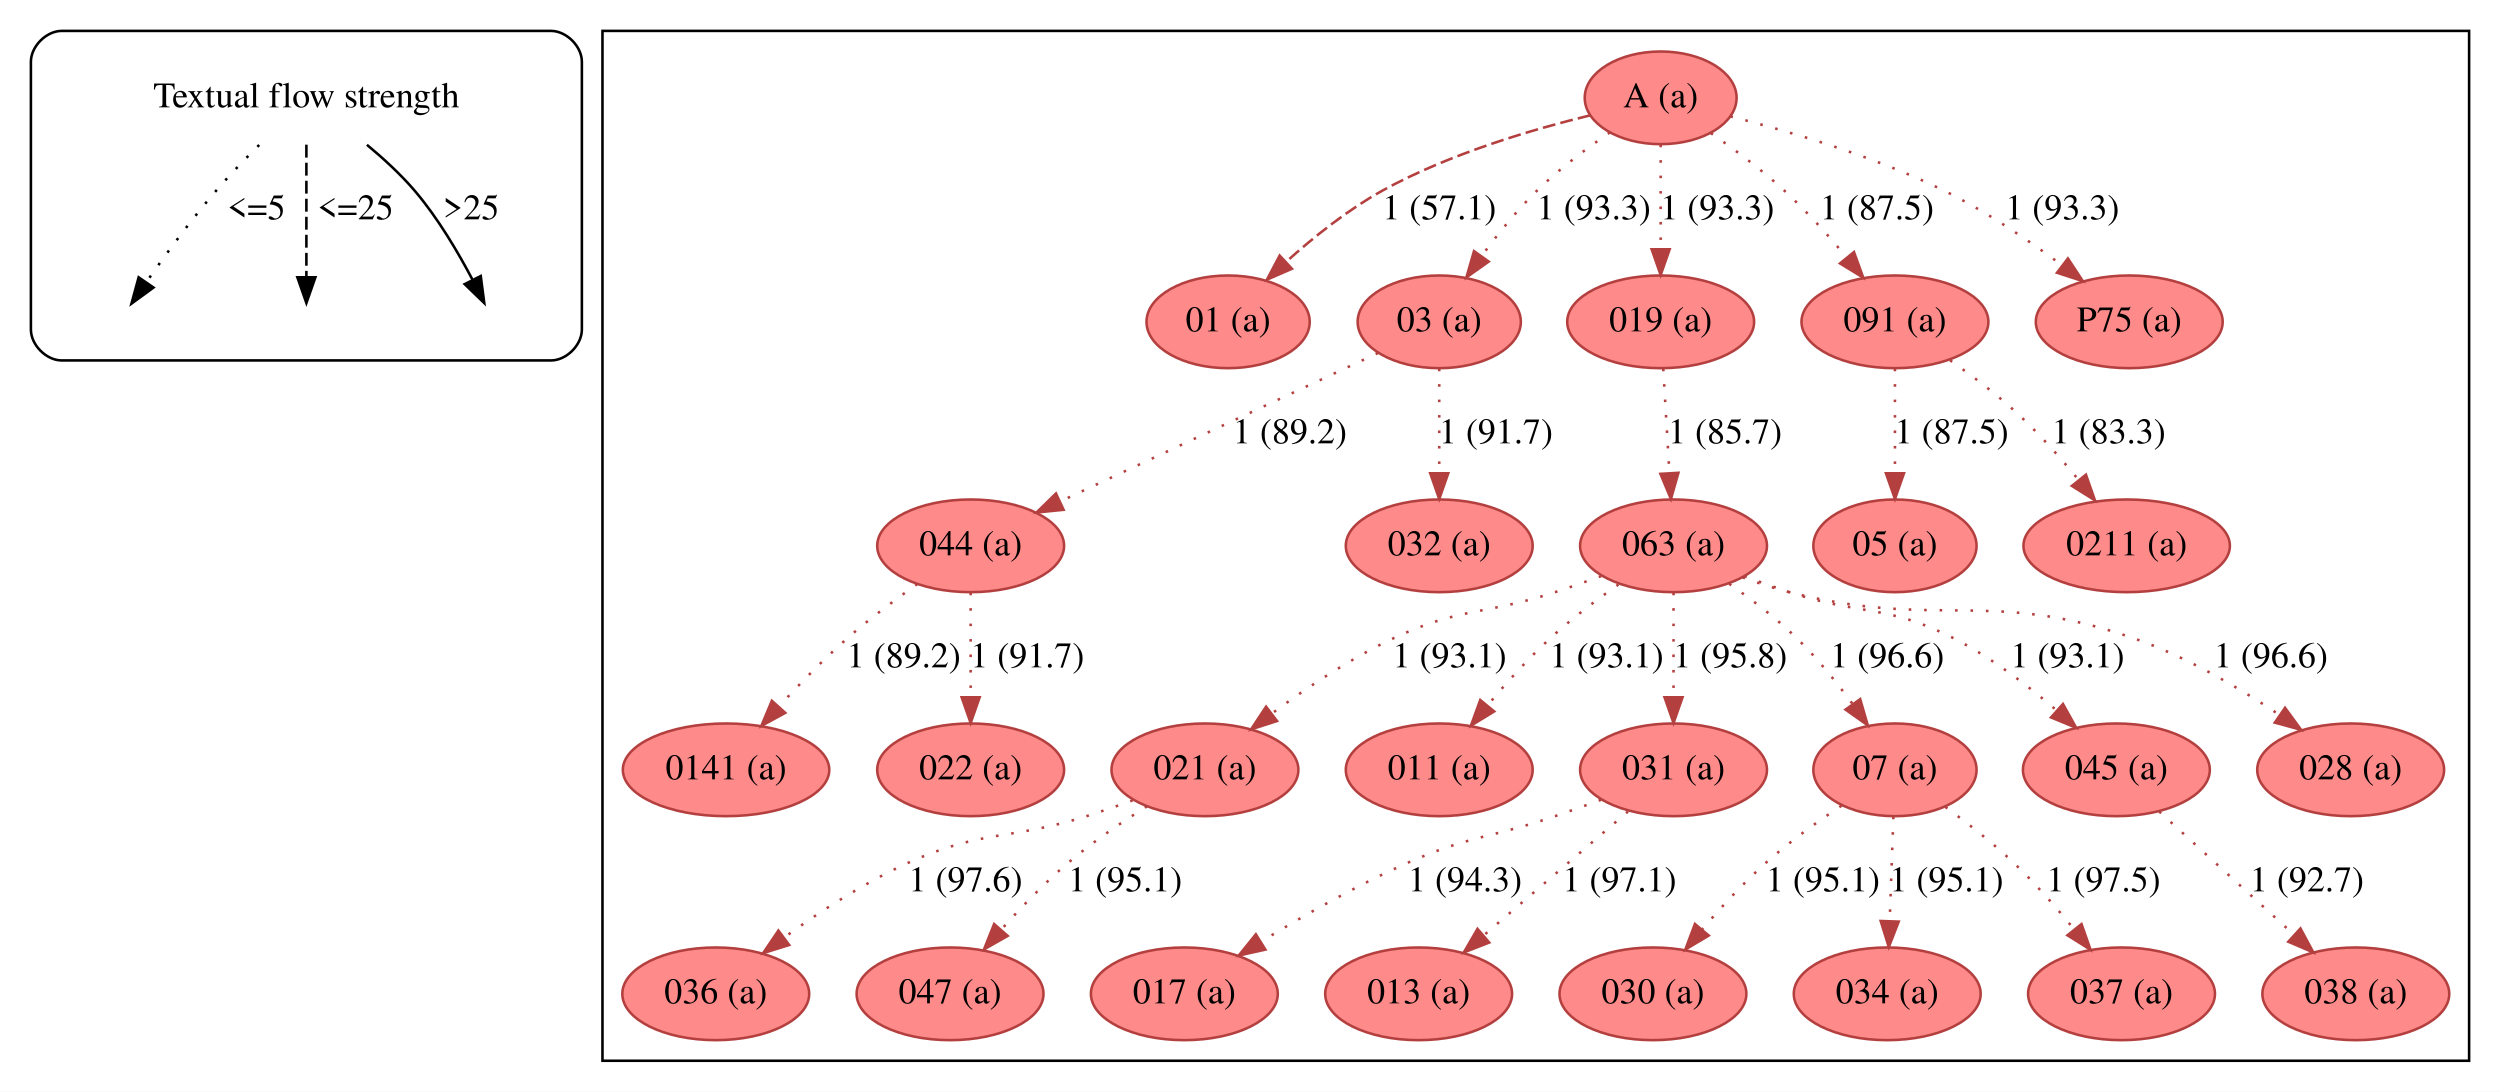
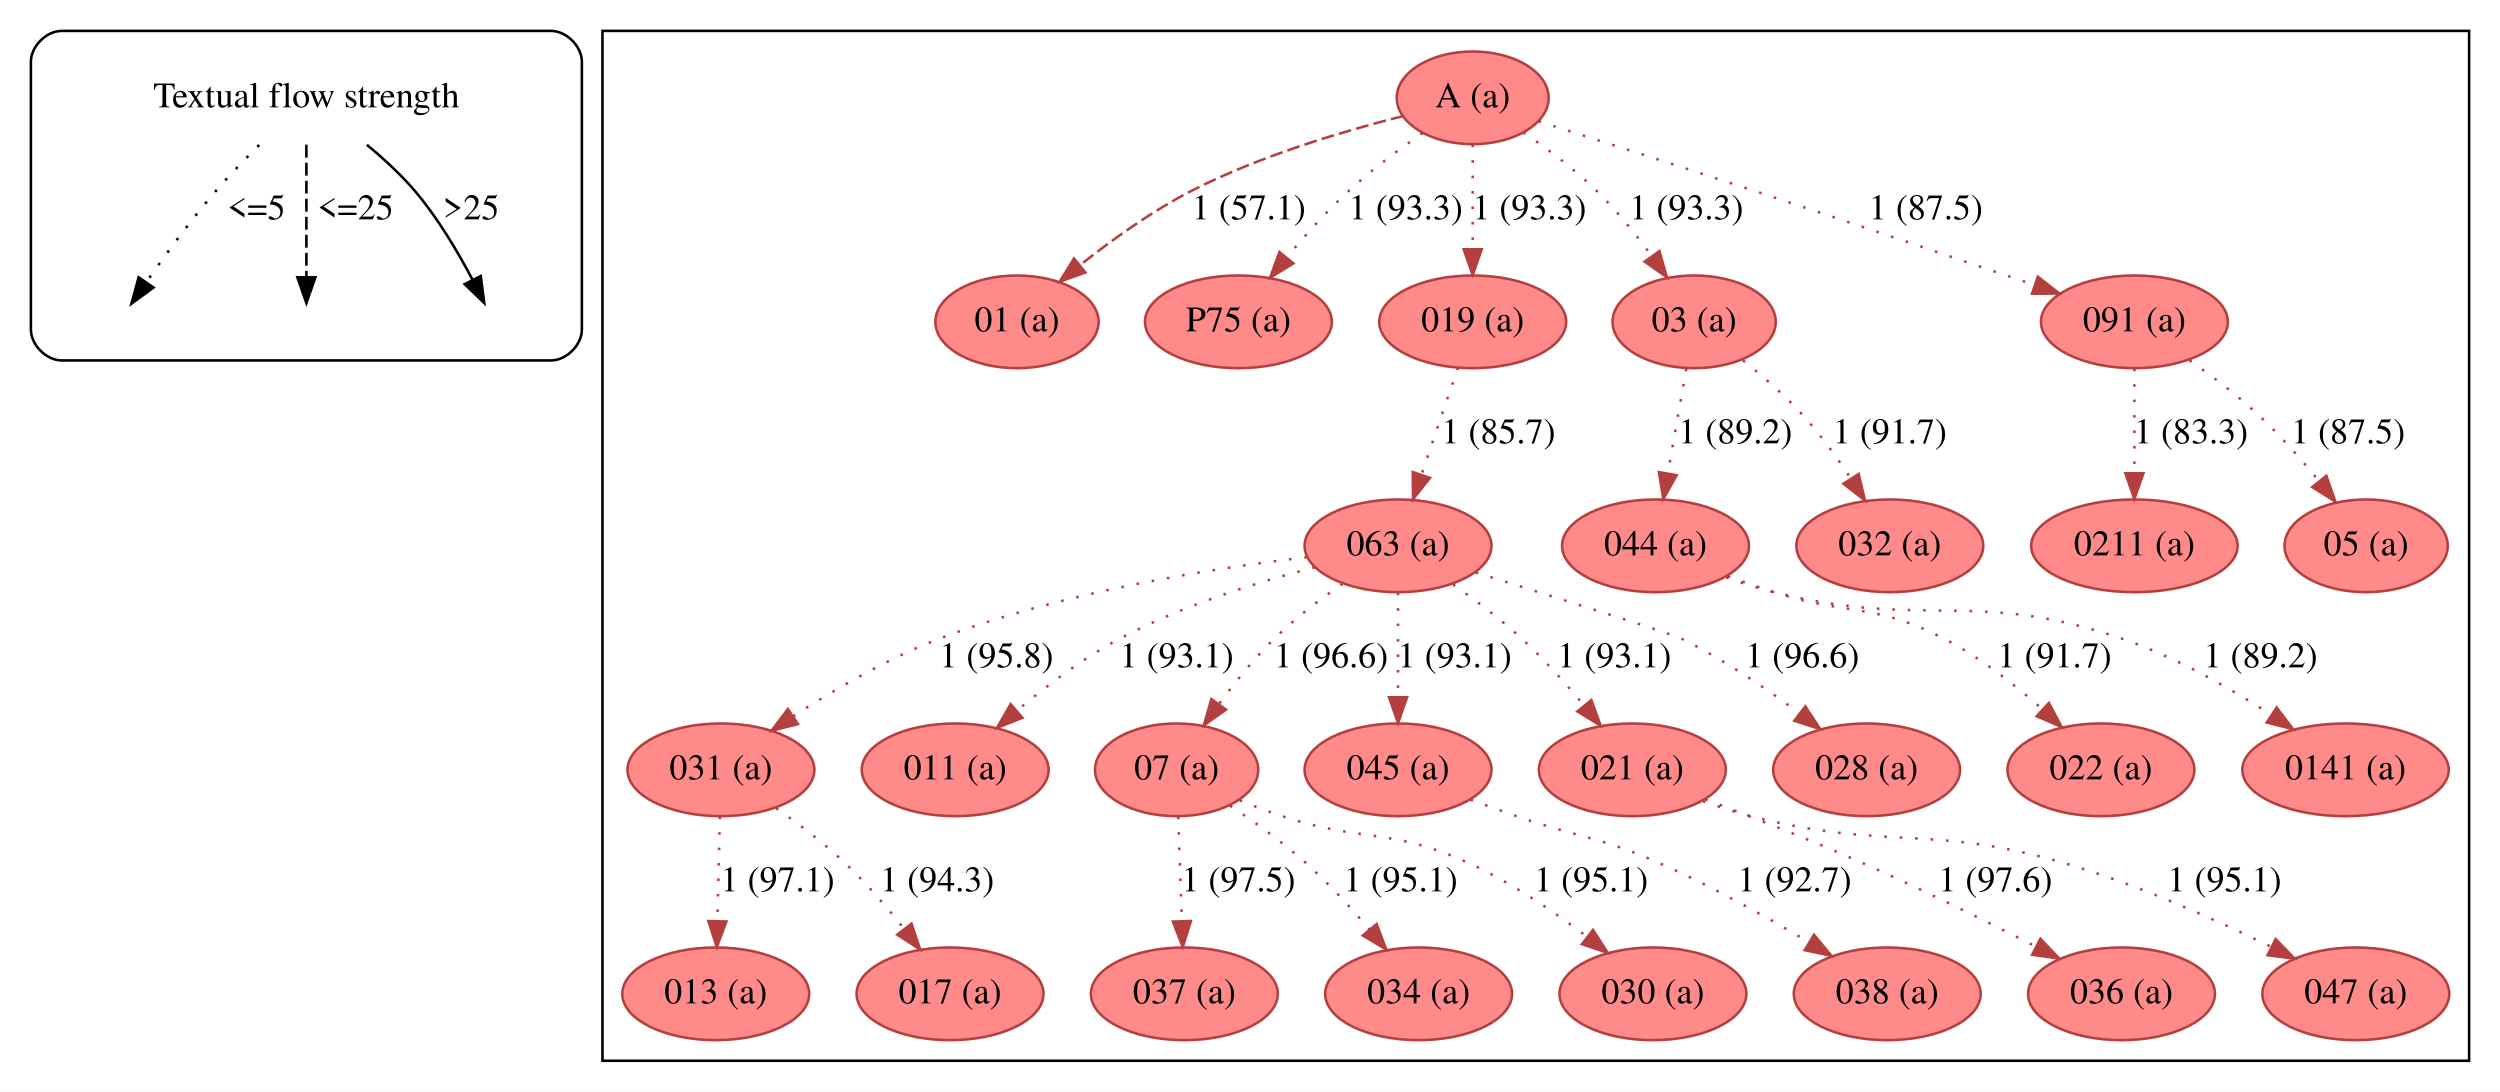
<svg xmlns="http://www.w3.org/2000/svg" width="971pt" height="424pt" viewBox="0.00 0.00 971.00 424.00">
  <g id="graph0" class="graph" transform="scale(1 1) rotate(0) translate(4 420)">
    <polygon fill="white" stroke="none" points="-4,4 -4,-420 967,-420 967,4 -4,4" />
    <g id="clust1" class="cluster">
      <path fill="none" stroke="black" d="M20,-280C20,-280 210,-280 210,-280 216,-280 222,-286 222,-292 222,-292 222,-396 222,-396 222,-402 216,-408 210,-408 210,-408 20,-408 20,-408 14,-408 8,-402 8,-396 8,-396 8,-292 8,-292 8,-286 14,-280 20,-280" />
    </g>
    <g id="clust2" class="cluster">
      <polygon fill="none" stroke="black" points="230,-8 230,-408 955,-408 955,-8 230,-8" />
    </g>
    <g id="node1" class="node">
      <text text-anchor="middle" x="115" y="-378.3" font-family="Times,serif" font-size="14.00">Textual flow strength</text>
    </g>
    <g id="edge1" class="edge">
      <path fill="none" stroke="black" stroke-dasharray="1,5" d="M96.666,-363.686C91.132,-358.194 85.161,-351.989 80,-346 70.171,-334.593 60.072,-320.779 52.914,-310.563" />
      <polygon fill="black" stroke="black" points="55.614,-308.314 47.056,-302.068 49.851,-312.288 55.614,-308.314" />
      <text text-anchor="middle" x="95.5" y="-334.8" font-family="Times,serif" font-size="14.00">&lt;=5  </text>
    </g>
    <g id="edge2" class="edge">
      <path fill="none" stroke="black" stroke-dasharray="5,2" d="M115,-363.799C115,-348.794 115,-327.174 115,-312.409" />
      <polygon fill="black" stroke="black" points="118.5,-312.293 115,-302.293 111.5,-312.293 118.5,-312.293" />
      <text text-anchor="middle" x="134" y="-334.8" font-family="Times,serif" font-size="14.00">  &lt;=25</text>
    </g>
    <g id="edge3" class="edge">
      <path fill="none" stroke="black" d="M138.503,-363.76C144.906,-358.462 151.567,-352.344 157,-346 166.087,-335.39 174.095,-321.689 179.546,-311.313" />
      <polygon fill="black" stroke="black" points="182.722,-312.789 184.091,-302.283 176.469,-309.642 182.722,-312.789" />
      <text text-anchor="middle" x="179" y="-334.8" font-family="Times,serif" font-size="14.00">&gt;25</text>
    </g>
    <g id="node5" class="node">
-       <ellipse fill="#ff8a8a" stroke="#b43f3f" cx="464" cy="-121" rx="36.294" ry="18" />
-       <text text-anchor="middle" x="464" y="-117.3" font-family="Times,serif" font-size="14.00">021 (a)</text>
+       <ellipse fill="#ff8a8a" stroke="#b43f3f" cx="568" cy="-382" rx="29.497" ry="18" />
+       <text text-anchor="middle" x="568" y="-378.3" font-family="Times,serif" font-size="14.00">A (a)</text>
    </g>
    <g id="node6" class="node">
+       <ellipse fill="#ff8a8a" stroke="#b43f3f" cx="391" cy="-295" rx="31.695" ry="18" />
+       <text text-anchor="middle" x="391" y="-291.3" font-family="Times,serif" font-size="14.00">01 (a)</text>
+     </g>
+     <g id="edge4" class="edge">
+       <path fill="none" stroke="#b43f3f" stroke-dasharray="5,2" d="M541.067,-374.944C518.407,-369.249 485.548,-359.565 459,-346 443.627,-338.145 428.002,-326.931 415.612,-317.112" />
+       <polygon fill="#b43f3f" stroke="#b43f3f" points="417.563,-314.187 407.595,-310.596 413.148,-319.619 417.563,-314.187" />
+       <text text-anchor="middle" x="481" y="-334.8" font-family="Times,serif" font-size="14.00">1 (57.1)</text>
+     </g>
+     <g id="node7" class="node">
+       <ellipse fill="#ff8a8a" stroke="#b43f3f" cx="477" cy="-295" rx="36.294" ry="18" />
+       <text text-anchor="middle" x="477" y="-291.3" font-family="Times,serif" font-size="14.00">P75 (a)</text>
+     </g>
+     <g id="edge5" class="edge">
+       <path fill="none" stroke="#b43f3f" stroke-dasharray="1,5" d="M548.523,-368.326C539.472,-362.06 528.792,-354.113 520,-346 511.456,-338.115 502.924,-328.619 495.74,-320.029" />
+       <polygon fill="#b43f3f" stroke="#b43f3f" points="498.344,-317.685 489.308,-312.155 492.923,-322.113 498.344,-317.685" />
+       <text text-anchor="middle" x="542" y="-334.8" font-family="Times,serif" font-size="14.00">1 (93.3)</text>
+     </g>
+     <g id="node8" class="node">
+       <ellipse fill="#ff8a8a" stroke="#b43f3f" cx="568" cy="-295" rx="36.294" ry="18" />
+       <text text-anchor="middle" x="568" y="-291.3" font-family="Times,serif" font-size="14.00">019 (a)</text>
+     </g>
+     <g id="edge6" class="edge">
+       <path fill="none" stroke="#b43f3f" stroke-dasharray="1,5" d="M568,-363.799C568,-352.163 568,-336.548 568,-323.237" />
+       <polygon fill="#b43f3f" stroke="#b43f3f" points="571.5,-323.175 568,-313.175 564.5,-323.175 571.5,-323.175" />
+       <text text-anchor="middle" x="590" y="-334.8" font-family="Times,serif" font-size="14.00">1 (93.3)</text>
+     </g>
+     <g id="node9" class="node">
+       <ellipse fill="#ff8a8a" stroke="#b43f3f" cx="654" cy="-295" rx="31.695" ry="18" />
+       <text text-anchor="middle" x="654" y="-291.3" font-family="Times,serif" font-size="14.00">03 (a)</text>
+     </g>
+     <g id="edge7" class="edge">
+       <path fill="none" stroke="#b43f3f" stroke-dasharray="1,5" d="M587.7,-368.561C596.801,-362.347 607.457,-354.375 616,-346 623.825,-338.329 631.362,-328.975 637.632,-320.442" />
+       <polygon fill="#b43f3f" stroke="#b43f3f" points="640.497,-322.452 643.443,-312.275 634.794,-318.394 640.497,-322.452" />
+       <text text-anchor="middle" x="651" y="-334.8" font-family="Times,serif" font-size="14.00">1 (93.3)</text>
+     </g>
+     <g id="node10" class="node">
+       <ellipse fill="#ff8a8a" stroke="#b43f3f" cx="825" cy="-295" rx="36.294" ry="18" />
+       <text text-anchor="middle" x="825" y="-291.3" font-family="Times,serif" font-size="14.00">091 (a)</text>
+     </g>
+     <g id="edge8" class="edge">
+       <path fill="none" stroke="#b43f3f" stroke-dasharray="1,5" d="M593.583,-372.905C615.695,-365.88 648.495,-355.391 677,-346 714.145,-333.763 756.402,-319.447 786.226,-309.278" />
+       <polygon fill="#b43f3f" stroke="#b43f3f" points="787.505,-312.539 795.839,-305.997 785.244,-305.915 787.505,-312.539" />
+       <text text-anchor="middle" x="744" y="-334.8" font-family="Times,serif" font-size="14.00">1 (87.5)</text>
+     </g>
+     <g id="node17" class="node">
+       <ellipse fill="#ff8a8a" stroke="#b43f3f" cx="539" cy="-208" rx="36.294" ry="18" />
+       <text text-anchor="middle" x="539" y="-204.3" font-family="Times,serif" font-size="14.00">063 (a)</text>
+     </g>
+     <g id="edge13" class="edge">
+       <path fill="none" stroke="#b43f3f" stroke-dasharray="1,5" d="M562.271,-277.207C558.245,-265.409 552.776,-249.378 548.151,-235.822" />
+       <polygon fill="#b43f3f" stroke="#b43f3f" points="551.358,-234.383 544.817,-226.049 544.733,-236.644 551.358,-234.383" />
+       <text text-anchor="middle" x="578" y="-247.8" font-family="Times,serif" font-size="14.00">1 (85.7)</text>
+     </g>
+     <g id="node11" class="node">
+       <ellipse fill="#ff8a8a" stroke="#b43f3f" cx="639" cy="-208" rx="36.294" ry="18" />
+       <text text-anchor="middle" x="639" y="-204.3" font-family="Times,serif" font-size="14.00">044 (a)</text>
+     </g>
+     <g id="edge14" class="edge">
+       <path fill="none" stroke="#b43f3f" stroke-dasharray="1,5" d="M650.965,-276.799C648.911,-265.163 646.156,-249.548 643.806,-236.237" />
+       <polygon fill="#b43f3f" stroke="#b43f3f" points="647.216,-235.415 642.031,-226.175 640.322,-236.632 647.216,-235.415" />
+       <text text-anchor="middle" x="670" y="-247.8" font-family="Times,serif" font-size="14.00">1 (89.2)</text>
+     </g>
+     <g id="node18" class="node">
+       <ellipse fill="#ff8a8a" stroke="#b43f3f" cx="730" cy="-208" rx="36.294" ry="18" />
+       <text text-anchor="middle" x="730" y="-204.3" font-family="Times,serif" font-size="14.00">032 (a)</text>
+     </g>
+     <g id="edge15" class="edge">
+       <path fill="none" stroke="#b43f3f" stroke-dasharray="1,5" d="M672.977,-280.046C680.562,-274.009 689.114,-266.593 696,-259 702.836,-251.462 709.37,-242.464 714.851,-234.192" />
+       <polygon fill="#b43f3f" stroke="#b43f3f" points="717.904,-235.913 720.349,-225.604 712.009,-232.139 717.904,-235.913" />
+       <text text-anchor="middle" x="730" y="-247.8" font-family="Times,serif" font-size="14.00">1 (91.7)</text>
+     </g>
+     <g id="node24" class="node">
+       <ellipse fill="#ff8a8a" stroke="#b43f3f" cx="825" cy="-208" rx="40.094" ry="18" />
+       <text text-anchor="middle" x="825" y="-204.3" font-family="Times,serif" font-size="14.00">0211 (a)</text>
+     </g>
+     <g id="edge22" class="edge">
+       <path fill="none" stroke="#b43f3f" stroke-dasharray="1,5" d="M825,-276.799C825,-265.163 825,-249.548 825,-236.237" />
+       <polygon fill="#b43f3f" stroke="#b43f3f" points="828.5,-236.175 825,-226.175 821.5,-236.175 828.5,-236.175" />
+       <text text-anchor="middle" x="847" y="-247.8" font-family="Times,serif" font-size="14.00">1 (83.3)</text>
+     </g>
+     <g id="node25" class="node">
+       <ellipse fill="#ff8a8a" stroke="#b43f3f" cx="915" cy="-208" rx="31.695" ry="18" />
+       <text text-anchor="middle" x="915" y="-204.3" font-family="Times,serif" font-size="14.00">05 (a)</text>
+     </g>
+     <g id="edge23" class="edge">
+       <path fill="none" stroke="#b43f3f" stroke-dasharray="1,5" d="M846.416,-280.054C855.043,-274.018 864.858,-266.601 873,-259 881.415,-251.144 889.762,-241.653 896.772,-233.06" />
+       <polygon fill="#b43f3f" stroke="#b43f3f" points="899.554,-235.185 903.041,-225.18 894.076,-230.827 899.554,-235.185" />
+       <text text-anchor="middle" x="908" y="-247.8" font-family="Times,serif" font-size="14.00">1 (87.5)</text>
+     </g>
+     <g id="node12" class="node">
+       <ellipse fill="#ff8a8a" stroke="#b43f3f" cx="812" cy="-121" rx="36.294" ry="18" />
+       <text text-anchor="middle" x="812" y="-117.3" font-family="Times,serif" font-size="14.00">022 (a)</text>
+     </g>
+     <g id="edge9" class="edge">
+       <path fill="none" stroke="#b43f3f" stroke-dasharray="1,5" d="M667.083,-196.177C672.97,-194.034 679.162,-191.871 685,-190 713.954,-180.721 723.981,-185.944 751,-172 764.904,-164.824 778.549,-154.093 789.396,-144.41" />
+       <polygon fill="#b43f3f" stroke="#b43f3f" points="791.789,-146.964 796.763,-137.61 787.041,-141.82 791.789,-146.964" />
+       <text text-anchor="middle" x="794" y="-160.8" font-family="Times,serif" font-size="14.00">1 (91.7)</text>
+     </g>
+     <g id="node13" class="node">
+       <ellipse fill="#ff8a8a" stroke="#b43f3f" cx="907" cy="-121" rx="40.094" ry="18" />
+       <text text-anchor="middle" x="907" y="-117.3" font-family="Times,serif" font-size="14.00">0141 (a)</text>
+     </g>
+     <g id="edge10" class="edge">
+       <path fill="none" stroke="#b43f3f" stroke-dasharray="1,5" d="M666.419,-195.741C672.462,-193.578 678.885,-191.518 685,-190 743.749,-175.419 762.678,-191.448 820,-172 840.601,-165.011 861.805,-152.943 878.122,-142.414" />
+       <polygon fill="#b43f3f" stroke="#b43f3f" points="880.245,-145.206 886.649,-136.765 876.379,-139.37 880.245,-145.206" />
+       <text text-anchor="middle" x="874" y="-160.8" font-family="Times,serif" font-size="14.00">1 (89.2)</text>
+     </g>
+     <g id="node14" class="node">
+       <ellipse fill="#ff8a8a" stroke="#b43f3f" cx="276" cy="-121" rx="36.294" ry="18" />
+       <text text-anchor="middle" x="276" y="-117.3" font-family="Times,serif" font-size="14.00">031 (a)</text>
+     </g>
+     <g id="node15" class="node">
      <ellipse fill="#ff8a8a" stroke="#b43f3f" cx="274" cy="-34" rx="36.294" ry="18" />
-       <text text-anchor="middle" x="274" y="-30.3" font-family="Times,serif" font-size="14.00">036 (a)</text>
-     </g>
-     <g id="edge4" class="edge">
-       <path fill="none" stroke="#b43f3f" stroke-dasharray="1,5" d="M435.932,-109.127C430.045,-106.987 423.848,-104.838 418,-103 387.766,-93.495 377.918,-97.969 349,-85 331.854,-77.31 314.292,-65.834 300.477,-55.815" />
-       <polygon fill="#b43f3f" stroke="#b43f3f" points="302.51,-52.965 292.396,-49.812 298.336,-58.585 302.51,-52.965" />
-       <text text-anchor="middle" x="371" y="-73.8" font-family="Times,serif" font-size="14.00">1 (97.6)</text>
-     </g>
-     <g id="node7" class="node">
+       <text text-anchor="middle" x="274" y="-30.3" font-family="Times,serif" font-size="14.00">013 (a)</text>
+     </g>
+     <g id="edge11" class="edge">
+       <path fill="none" stroke="#b43f3f" stroke-dasharray="1,5" d="M275.595,-102.799C275.321,-91.163 274.954,-75.548 274.641,-62.237" />
+       <polygon fill="#b43f3f" stroke="#b43f3f" points="278.138,-62.09 274.404,-52.175 271.14,-62.255 278.138,-62.09" />
+       <text text-anchor="middle" x="298" y="-73.8" font-family="Times,serif" font-size="14.00">1 (97.1)</text>
+     </g>
+     <g id="node16" class="node">
      <ellipse fill="#ff8a8a" stroke="#b43f3f" cx="365" cy="-34" rx="36.294" ry="18" />
-       <text text-anchor="middle" x="365" y="-30.3" font-family="Times,serif" font-size="14.00">047 (a)</text>
-     </g>
-     <g id="edge5" class="edge">
-       <path fill="none" stroke="#b43f3f" stroke-dasharray="1,5" d="M441.483,-106.836C431.723,-100.706 420.403,-93.006 411,-85 401.786,-77.155 392.569,-67.567 384.832,-58.894" />
-       <polygon fill="#b43f3f" stroke="#b43f3f" points="387.392,-56.504 378.185,-51.262 382.113,-61.102 387.392,-56.504" />
-       <text text-anchor="middle" x="433" y="-73.8" font-family="Times,serif" font-size="14.00">1 (95.1)</text>
-     </g>
-     <g id="node8" class="node">
-       <ellipse fill="#ff8a8a" stroke="#b43f3f" cx="641" cy="-382" rx="29.497" ry="18" />
-       <text text-anchor="middle" x="641" y="-378.3" font-family="Times,serif" font-size="14.00">A (a)</text>
-     </g>
-     <g id="node9" class="node">
-       <ellipse fill="#ff8a8a" stroke="#b43f3f" cx="473" cy="-295" rx="31.695" ry="18" />
-       <text text-anchor="middle" x="473" y="-291.3" font-family="Times,serif" font-size="14.00">01 (a)</text>
-     </g>
-     <g id="edge6" class="edge">
-       <path fill="none" stroke="#b43f3f" stroke-dasharray="5,2" d="M613.647,-375.202C591.083,-369.714 558.715,-360.184 533,-346 519.565,-338.589 506.284,-327.961 495.646,-318.407" />
-       <polygon fill="#b43f3f" stroke="#b43f3f" points="497.781,-315.614 488.068,-311.382 493.022,-320.747 497.781,-315.614" />
-       <text text-anchor="middle" x="555" y="-334.8" font-family="Times,serif" font-size="14.00">1 (57.1)</text>
-     </g>
-     <g id="node10" class="node">
-       <ellipse fill="#ff8a8a" stroke="#b43f3f" cx="555" cy="-295" rx="31.695" ry="18" />
-       <text text-anchor="middle" x="555" y="-291.3" font-family="Times,serif" font-size="14.00">03 (a)</text>
-     </g>
-     <g id="edge7" class="edge">
-       <path fill="none" stroke="#b43f3f" stroke-dasharray="1,5" d="M621.3,-368.561C612.199,-362.347 601.543,-354.375 593,-346 585.175,-338.329 577.638,-328.975 571.368,-320.442" />
-       <polygon fill="#b43f3f" stroke="#b43f3f" points="574.206,-318.394 565.557,-312.275 568.503,-322.452 574.206,-318.394" />
-       <text text-anchor="middle" x="615" y="-334.8" font-family="Times,serif" font-size="14.00">1 (93.3)</text>
-     </g>
-     <g id="node11" class="node">
-       <ellipse fill="#ff8a8a" stroke="#b43f3f" cx="641" cy="-295" rx="36.294" ry="18" />
-       <text text-anchor="middle" x="641" y="-291.3" font-family="Times,serif" font-size="14.00">019 (a)</text>
-     </g>
-     <g id="edge8" class="edge">
-       <path fill="none" stroke="#b43f3f" stroke-dasharray="1,5" d="M641,-363.799C641,-352.163 641,-336.548 641,-323.237" />
-       <polygon fill="#b43f3f" stroke="#b43f3f" points="644.5,-323.175 641,-313.175 637.5,-323.175 644.5,-323.175" />
-       <text text-anchor="middle" x="663" y="-334.8" font-family="Times,serif" font-size="14.00">1 (93.3)</text>
-     </g>
-     <g id="node12" class="node">
-       <ellipse fill="#ff8a8a" stroke="#b43f3f" cx="732" cy="-295" rx="36.294" ry="18" />
-       <text text-anchor="middle" x="732" y="-291.3" font-family="Times,serif" font-size="14.00">091 (a)</text>
-     </g>
-     <g id="edge9" class="edge">
-       <path fill="none" stroke="#b43f3f" stroke-dasharray="1,5" d="M660.477,-368.326C669.528,-362.06 680.208,-354.113 689,-346 697.544,-338.115 706.076,-328.619 713.26,-320.029" />
-       <polygon fill="#b43f3f" stroke="#b43f3f" points="716.077,-322.113 719.692,-312.155 710.656,-317.685 716.077,-322.113" />
-       <text text-anchor="middle" x="725" y="-334.8" font-family="Times,serif" font-size="14.00">1 (87.5)</text>
-     </g>
-     <g id="node13" class="node">
-       <ellipse fill="#ff8a8a" stroke="#b43f3f" cx="823" cy="-295" rx="36.294" ry="18" />
-       <text text-anchor="middle" x="823" y="-291.3" font-family="Times,serif" font-size="14.00">P75 (a)</text>
-     </g>
-     <g id="edge10" class="edge">
-       <path fill="none" stroke="#b43f3f" stroke-dasharray="1,5" d="M668.089,-374.797C690.901,-369.013 724.031,-359.279 751,-346 767.128,-338.059 783.702,-326.801 796.877,-316.977" />
-       <polygon fill="#b43f3f" stroke="#b43f3f" points="799.176,-319.626 805.004,-310.778 794.931,-314.06 799.176,-319.626" />
-       <text text-anchor="middle" x="797" y="-334.8" font-family="Times,serif" font-size="14.00">1 (93.3)</text>
-     </g>
-     <g id="node14" class="node">
-       <ellipse fill="#ff8a8a" stroke="#b43f3f" cx="373" cy="-208" rx="36.294" ry="18" />
-       <text text-anchor="middle" x="373" y="-204.3" font-family="Times,serif" font-size="14.00">044 (a)</text>
-     </g>
-     <g id="edge11" class="edge">
-       <path fill="none" stroke="#b43f3f" stroke-dasharray="1,5" d="M531.207,-282.888C499.718,-268.182 443.974,-242.147 407.766,-225.237" />
-       <polygon fill="#b43f3f" stroke="#b43f3f" points="409.1,-221.997 398.558,-220.936 406.137,-228.339 409.1,-221.997" />
-       <text text-anchor="middle" x="497" y="-247.8" font-family="Times,serif" font-size="14.00">1 (89.2)</text>
-     </g>
-     <g id="node15" class="node">
-       <ellipse fill="#ff8a8a" stroke="#b43f3f" cx="555" cy="-208" rx="36.294" ry="18" />
-       <text text-anchor="middle" x="555" y="-204.3" font-family="Times,serif" font-size="14.00">032 (a)</text>
+       <text text-anchor="middle" x="365" y="-30.3" font-family="Times,serif" font-size="14.00">017 (a)</text>
    </g>
    <g id="edge12" class="edge">
-       <path fill="none" stroke="#b43f3f" stroke-dasharray="1,5" d="M555,-276.799C555,-265.163 555,-249.548 555,-236.237" />
-       <polygon fill="#b43f3f" stroke="#b43f3f" points="558.5,-236.175 555,-226.175 551.5,-236.175 558.5,-236.175" />
-       <text text-anchor="middle" x="577" y="-247.8" font-family="Times,serif" font-size="14.00">1 (91.7)</text>
-     </g>
-     <g id="node16" class="node">
-       <ellipse fill="#ff8a8a" stroke="#b43f3f" cx="646" cy="-208" rx="36.294" ry="18" />
-       <text text-anchor="middle" x="646" y="-204.3" font-family="Times,serif" font-size="14.00">063 (a)</text>
+       <path fill="none" stroke="#b43f3f" stroke-dasharray="1,5" d="M297.461,-106.102C306.095,-100.074 315.903,-92.649 324,-85 332.201,-77.252 340.281,-67.882 347.073,-59.357" />
+       <polygon fill="#b43f3f" stroke="#b43f3f" points="350.031,-61.253 353.39,-51.205 344.498,-56.965 350.031,-61.253" />
+       <text text-anchor="middle" x="360" y="-73.8" font-family="Times,serif" font-size="14.00">1 (94.3)</text>
+     </g>
+     <g id="edge16" class="edge">
+       <path fill="none" stroke="#b43f3f" stroke-dasharray="1,5" d="M503.58,-203.595C466.947,-199.261 408.55,-190.058 361,-172 340.878,-164.359 320.02,-152.164 304.002,-141.731" />
+       <polygon fill="#b43f3f" stroke="#b43f3f" points="305.899,-138.789 295.636,-136.156 302.017,-144.614 305.899,-138.789" />
+       <text text-anchor="middle" x="383" y="-160.8" font-family="Times,serif" font-size="14.00">1 (95.8)</text>
+     </g>
+     <g id="node19" class="node">
+       <ellipse fill="#ff8a8a" stroke="#b43f3f" cx="367" cy="-121" rx="36.294" ry="18" />
+       <text text-anchor="middle" x="367" y="-117.3" font-family="Times,serif" font-size="14.00">011 (a)</text>
+     </g>
+     <g id="edge17" class="edge">
+       <path fill="none" stroke="#b43f3f" stroke-dasharray="1,5" d="M506.626,-199.68C484.528,-193.934 455.021,-184.76 431,-172 416.771,-164.442 402.494,-153.669 391.046,-144.058" />
+       <polygon fill="#b43f3f" stroke="#b43f3f" points="393.108,-141.214 383.252,-137.327 388.533,-146.512 393.108,-141.214" />
+       <text text-anchor="middle" x="453" y="-160.8" font-family="Times,serif" font-size="14.00">1 (93.1)</text>
+     </g>
+     <g id="node20" class="node">
+       <ellipse fill="#ff8a8a" stroke="#b43f3f" cx="453" cy="-121" rx="31.695" ry="18" />
+       <text text-anchor="middle" x="453" y="-117.3" font-family="Times,serif" font-size="14.00">07 (a)</text>
+     </g>
+     <g id="edge18" class="edge">
+       <path fill="none" stroke="#b43f3f" stroke-dasharray="1,5" d="M517.396,-193.25C508.74,-187.245 498.954,-179.798 491,-172 483.175,-164.329 475.638,-154.975 469.368,-146.442" />
+       <polygon fill="#b43f3f" stroke="#b43f3f" points="472.206,-144.394 463.557,-138.275 466.503,-148.452 472.206,-144.394" />
+       <text text-anchor="middle" x="513" y="-160.8" font-family="Times,serif" font-size="14.00">1 (96.6)</text>
+     </g>
+     <g id="node21" class="node">
+       <ellipse fill="#ff8a8a" stroke="#b43f3f" cx="539" cy="-121" rx="36.294" ry="18" />
+       <text text-anchor="middle" x="539" y="-117.3" font-family="Times,serif" font-size="14.00">045 (a)</text>
    </g>
    <g id="edge19" class="edge">
-       <path fill="none" stroke="#b43f3f" stroke-dasharray="1,5" d="M642.012,-276.799C642.696,-265.163 643.615,-249.548 644.398,-236.237" />
-       <polygon fill="#b43f3f" stroke="#b43f3f" points="647.896,-236.364 644.99,-226.175 640.908,-235.953 647.896,-236.364" />
-       <text text-anchor="middle" x="666" y="-247.8" font-family="Times,serif" font-size="14.00">1 (85.7)</text>
+       <path fill="none" stroke="#b43f3f" stroke-dasharray="1,5" d="M539,-189.799C539,-178.163 539,-162.548 539,-149.237" />
+       <polygon fill="#b43f3f" stroke="#b43f3f" points="542.5,-149.175 539,-139.175 535.5,-149.175 542.5,-149.175" />
+       <text text-anchor="middle" x="561" y="-160.8" font-family="Times,serif" font-size="14.00">1 (93.1)</text>
+     </g>
+     <g id="node22" class="node">
+       <ellipse fill="#ff8a8a" stroke="#b43f3f" cx="630" cy="-121" rx="36.294" ry="18" />
+       <text text-anchor="middle" x="630" y="-117.3" font-family="Times,serif" font-size="14.00">021 (a)</text>
+     </g>
+     <g id="edge20" class="edge">
+       <path fill="none" stroke="#b43f3f" stroke-dasharray="1,5" d="M560.372,-193.006C568.992,-186.963 578.814,-179.554 587,-172 595.544,-164.115 604.076,-154.619 611.26,-146.029" />
+       <polygon fill="#b43f3f" stroke="#b43f3f" points="614.077,-148.113 617.692,-138.155 608.656,-143.685 614.077,-148.113" />
+       <text text-anchor="middle" x="623" y="-160.8" font-family="Times,serif" font-size="14.00">1 (93.1)</text>
+     </g>
+     <g id="node23" class="node">
+       <ellipse fill="#ff8a8a" stroke="#b43f3f" cx="721" cy="-121" rx="36.294" ry="18" />
+       <text text-anchor="middle" x="721" y="-117.3" font-family="Times,serif" font-size="14.00">028 (a)</text>
+     </g>
+     <g id="edge21" class="edge">
+       <path fill="none" stroke="#b43f3f" stroke-dasharray="1,5" d="M569.127,-197.657C600.397,-187.923 645.281,-173.831 649,-172 665.128,-164.059 681.702,-152.801 694.877,-142.977" />
+       <polygon fill="#b43f3f" stroke="#b43f3f" points="697.176,-145.626 703.004,-136.778 692.931,-140.06 697.176,-145.626" />
+       <text text-anchor="middle" x="696" y="-160.8" font-family="Times,serif" font-size="14.00">1 (96.6)</text>
+     </g>
+     <g id="node26" class="node">
+       <ellipse fill="#ff8a8a" stroke="#b43f3f" cx="456" cy="-34" rx="36.294" ry="18" />
+       <text text-anchor="middle" x="456" y="-30.3" font-family="Times,serif" font-size="14.00">037 (a)</text>
+     </g>
+     <g id="edge24" class="edge">
+       <path fill="none" stroke="#b43f3f" stroke-dasharray="1,5" d="M453.607,-102.799C454.018,-91.163 454.569,-75.548 455.039,-62.237" />
+       <polygon fill="#b43f3f" stroke="#b43f3f" points="458.539,-62.293 455.394,-52.175 451.543,-62.046 458.539,-62.293" />
+       <text text-anchor="middle" x="477" y="-73.8" font-family="Times,serif" font-size="14.00">1 (97.5)</text>
    </g>
    <g id="node27" class="node">
-       <ellipse fill="#ff8a8a" stroke="#b43f3f" cx="732" cy="-208" rx="31.695" ry="18" />
-       <text text-anchor="middle" x="732" y="-204.3" font-family="Times,serif" font-size="14.00">05 (a)</text>
+       <ellipse fill="#ff8a8a" stroke="#b43f3f" cx="547" cy="-34" rx="36.294" ry="18" />
+       <text text-anchor="middle" x="547" y="-30.3" font-family="Times,serif" font-size="14.00">034 (a)</text>
    </g>
    <g id="edge25" class="edge">
-       <path fill="none" stroke="#b43f3f" stroke-dasharray="1,5" d="M732,-276.799C732,-265.163 732,-249.548 732,-236.237" />
-       <polygon fill="#b43f3f" stroke="#b43f3f" points="735.5,-236.175 732,-226.175 728.5,-236.175 735.5,-236.175" />
-       <text text-anchor="middle" x="754" y="-247.8" font-family="Times,serif" font-size="14.00">1 (87.5)</text>
+       <path fill="none" stroke="#b43f3f" stroke-dasharray="1,5" d="M473.776,-107.075C483.098,-100.876 493.998,-93.055 503,-85 511.75,-77.17 520.482,-67.685 527.833,-59.089" />
+       <polygon fill="#b43f3f" stroke="#b43f3f" points="530.693,-61.124 534.413,-51.204 525.319,-56.639 530.693,-61.124" />
+       <text text-anchor="middle" x="540" y="-73.8" font-family="Times,serif" font-size="14.00">1 (95.1)</text>
    </g>
    <g id="node28" class="node">
-       <ellipse fill="#ff8a8a" stroke="#b43f3f" cx="822" cy="-208" rx="40.094" ry="18" />
-       <text text-anchor="middle" x="822" y="-204.3" font-family="Times,serif" font-size="14.00">0211 (a)</text>
-     </g>
-     <g id="edge26" class="edge">
-       <path fill="none" stroke="#b43f3f" stroke-dasharray="1,5" d="M753.416,-280.054C762.043,-274.018 771.858,-266.601 780,-259 788.204,-251.341 796.343,-242.128 803.242,-233.709" />
-       <polygon fill="#b43f3f" stroke="#b43f3f" points="806.179,-235.639 809.683,-225.641 800.709,-231.272 806.179,-235.639" />
-       <text text-anchor="middle" x="815" y="-247.8" font-family="Times,serif" font-size="14.00">1 (83.3)</text>
-     </g>
-     <g id="node29" class="node">
-       <ellipse fill="#ff8a8a" stroke="#b43f3f" cx="278" cy="-121" rx="40.094" ry="18" />
-       <text text-anchor="middle" x="278" y="-117.3" font-family="Times,serif" font-size="14.00">0141 (a)</text>
-     </g>
-     <g id="edge27" class="edge">
-       <path fill="none" stroke="#b43f3f" stroke-dasharray="1,5" d="M352.27,-193.159C343.564,-187.025 333.505,-179.508 325,-172 315.837,-163.911 306.469,-154.276 298.533,-145.632" />
-       <polygon fill="#b43f3f" stroke="#b43f3f" points="300.99,-143.129 291.694,-138.045 295.79,-147.816 300.99,-143.129" />
-       <text text-anchor="middle" x="347" y="-160.8" font-family="Times,serif" font-size="14.00">1 (89.2)</text>
-     </g>
-     <g id="node30" class="node">
-       <ellipse fill="#ff8a8a" stroke="#b43f3f" cx="373" cy="-121" rx="36.294" ry="18" />
-       <text text-anchor="middle" x="373" y="-117.3" font-family="Times,serif" font-size="14.00">022 (a)</text>
-     </g>
-     <g id="edge28" class="edge">
-       <path fill="none" stroke="#b43f3f" stroke-dasharray="1,5" d="M373,-189.799C373,-178.163 373,-162.548 373,-149.237" />
-       <polygon fill="#b43f3f" stroke="#b43f3f" points="376.5,-149.175 373,-139.175 369.5,-149.175 376.5,-149.175" />
-       <text text-anchor="middle" x="395" y="-160.8" font-family="Times,serif" font-size="14.00">1 (91.7)</text>
-     </g>
-     <g id="edge13" class="edge">
-       <path fill="none" stroke="#b43f3f" stroke-dasharray="1,5" d="M617.899,-196.232C612.014,-194.084 605.826,-191.906 600,-190 572.323,-180.946 563.354,-184.388 537,-172 520.464,-164.227 503.535,-152.883 490.148,-142.965" />
-       <polygon fill="#b43f3f" stroke="#b43f3f" points="491.983,-139.963 481.902,-136.704 487.75,-145.539 491.983,-139.963" />
-       <text text-anchor="middle" x="559" y="-160.8" font-family="Times,serif" font-size="14.00">1 (93.1)</text>
-     </g>
-     <g id="node17" class="node">
-       <ellipse fill="#ff8a8a" stroke="#b43f3f" cx="555" cy="-121" rx="36.294" ry="18" />
-       <text text-anchor="middle" x="555" y="-117.3" font-family="Times,serif" font-size="14.00">011 (a)</text>
-     </g>
-     <g id="edge14" class="edge">
-       <path fill="none" stroke="#b43f3f" stroke-dasharray="1,5" d="M624.628,-193.006C616.008,-186.963 606.186,-179.554 598,-172 589.456,-164.115 580.924,-154.619 573.74,-146.029" />
-       <polygon fill="#b43f3f" stroke="#b43f3f" points="576.344,-143.685 567.308,-138.155 570.923,-148.113 576.344,-143.685" />
-       <text text-anchor="middle" x="620" y="-160.8" font-family="Times,serif" font-size="14.00">1 (93.1)</text>
-     </g>
-     <g id="node18" class="node">
-       <ellipse fill="#ff8a8a" stroke="#b43f3f" cx="646" cy="-121" rx="36.294" ry="18" />
-       <text text-anchor="middle" x="646" y="-117.3" font-family="Times,serif" font-size="14.00">031 (a)</text>
-     </g>
-     <g id="edge15" class="edge">
-       <path fill="none" stroke="#b43f3f" stroke-dasharray="1,5" d="M646,-189.799C646,-178.163 646,-162.548 646,-149.237" />
-       <polygon fill="#b43f3f" stroke="#b43f3f" points="649.5,-149.175 646,-139.175 642.5,-149.175 649.5,-149.175" />
-       <text text-anchor="middle" x="668" y="-160.8" font-family="Times,serif" font-size="14.00">1 (95.8)</text>
-     </g>
-     <g id="node19" class="node">
-       <ellipse fill="#ff8a8a" stroke="#b43f3f" cx="732" cy="-121" rx="31.695" ry="18" />
-       <text text-anchor="middle" x="732" y="-117.3" font-family="Times,serif" font-size="14.00">07 (a)</text>
-     </g>
-     <g id="edge16" class="edge">
-       <path fill="none" stroke="#b43f3f" stroke-dasharray="1,5" d="M667.604,-193.25C676.26,-187.245 686.046,-179.798 694,-172 701.825,-164.329 709.362,-154.975 715.632,-146.442" />
-       <polygon fill="#b43f3f" stroke="#b43f3f" points="718.497,-148.452 721.443,-138.275 712.794,-144.394 718.497,-148.452" />
-       <text text-anchor="middle" x="729" y="-160.8" font-family="Times,serif" font-size="14.00">1 (96.6)</text>
-     </g>
-     <g id="node20" class="node">
-       <ellipse fill="#ff8a8a" stroke="#b43f3f" cx="818" cy="-121" rx="36.294" ry="18" />
-       <text text-anchor="middle" x="818" y="-117.3" font-family="Times,serif" font-size="14.00">045 (a)</text>
-     </g>
-     <g id="edge17" class="edge">
-       <path fill="none" stroke="#b43f3f" stroke-dasharray="1,5" d="M673.471,-196.189C679.229,-194.045 685.288,-191.878 691,-190 719.069,-180.77 728.69,-185.448 755,-172 769.307,-164.687 783.481,-153.846 794.751,-144.126" />
-       <polygon fill="#b43f3f" stroke="#b43f3f" points="797.262,-146.577 802.404,-137.314 792.608,-141.348 797.262,-146.577" />
-       <text text-anchor="middle" x="799" y="-160.8" font-family="Times,serif" font-size="14.00">1 (93.1)</text>
-     </g>
-     <g id="node21" class="node">
-       <ellipse fill="#ff8a8a" stroke="#b43f3f" cx="909" cy="-121" rx="36.294" ry="18" />
-       <text text-anchor="middle" x="909" y="-117.3" font-family="Times,serif" font-size="14.00">028 (a)</text>
-     </g>
-     <g id="edge18" class="edge">
-       <path fill="none" stroke="#b43f3f" stroke-dasharray="1,5" d="M672.808,-195.735C678.72,-193.572 685.008,-191.513 691,-190 749.261,-175.287 768.254,-191.768 825,-172 844.962,-165.046 865.384,-153.023 881.093,-142.509" />
-       <polygon fill="#b43f3f" stroke="#b43f3f" points="883.507,-145.097 889.758,-136.543 879.537,-139.331 883.507,-145.097" />
-       <text text-anchor="middle" x="878" y="-160.8" font-family="Times,serif" font-size="14.00">1 (96.6)</text>
-     </g>
-     <g id="node22" class="node">
-       <ellipse fill="#ff8a8a" stroke="#b43f3f" cx="456" cy="-34" rx="36.294" ry="18" />
-       <text text-anchor="middle" x="456" y="-30.3" font-family="Times,serif" font-size="14.00">017 (a)</text>
-     </g>
-     <g id="edge20" class="edge">
-       <path fill="none" stroke="#b43f3f" stroke-dasharray="1,5" d="M617.857,-109.356C611.975,-107.2 605.799,-104.986 600,-103 574.866,-94.393 567.325,-95.681 543,-85 523.216,-76.313 502.18,-64.307 485.75,-54.237" />
-       <polygon fill="#b43f3f" stroke="#b43f3f" points="487.473,-51.186 477.133,-48.875 483.774,-57.13 487.473,-51.186" />
-       <text text-anchor="middle" x="565" y="-73.8" font-family="Times,serif" font-size="14.00">1 (94.3)</text>
-     </g>
-     <g id="node23" class="node">
-       <ellipse fill="#ff8a8a" stroke="#b43f3f" cx="547" cy="-34" rx="36.294" ry="18" />
-       <text text-anchor="middle" x="547" y="-30.3" font-family="Times,serif" font-size="14.00">013 (a)</text>
-     </g>
-     <g id="edge21" class="edge">
-       <path fill="none" stroke="#b43f3f" stroke-dasharray="1,5" d="M628.301,-104.804C612.674,-91.387 589.715,-71.674 572.177,-56.616" />
-       <polygon fill="#b43f3f" stroke="#b43f3f" points="574.413,-53.923 564.546,-50.065 569.853,-59.234 574.413,-53.923" />
-       <text text-anchor="middle" x="625" y="-73.8" font-family="Times,serif" font-size="14.00">1 (97.1)</text>
-     </g>
-     <g id="node24" class="node">
      <ellipse fill="#ff8a8a" stroke="#b43f3f" cx="638" cy="-34" rx="36.294" ry="18" />
      <text text-anchor="middle" x="638" y="-30.3" font-family="Times,serif" font-size="14.00">030 (a)</text>
    </g>
-     <g id="edge22" class="edge">
-       <path fill="none" stroke="#b43f3f" stroke-dasharray="1,5" d="M711.224,-107.075C701.902,-100.876 691.002,-93.055 682,-85 673.25,-77.17 664.518,-67.685 657.167,-59.089" />
-       <polygon fill="#b43f3f" stroke="#b43f3f" points="659.681,-56.639 650.587,-51.204 654.307,-61.124 659.681,-56.639" />
-       <text text-anchor="middle" x="704" y="-73.8" font-family="Times,serif" font-size="14.00">1 (95.1)</text>
-     </g>
-     <g id="node25" class="node">
+     <g id="edge26" class="edge">
+       <path fill="none" stroke="#b43f3f" stroke-dasharray="1,5" d="M477.493,-109.152C482.875,-106.963 488.586,-104.788 494,-103 525.321,-92.655 535.963,-98.63 566,-85 582.484,-77.52 599.193,-66.197 612.36,-56.217" />
+       <polygon fill="#b43f3f" stroke="#b43f3f" points="614.724,-58.812 620.463,-49.906 610.423,-53.289 614.724,-58.812" />
+       <text text-anchor="middle" x="614" y="-73.8" font-family="Times,serif" font-size="14.00">1 (95.1)</text>
+     </g>
+     <g id="node29" class="node">
      <ellipse fill="#ff8a8a" stroke="#b43f3f" cx="729" cy="-34" rx="36.294" ry="18" />
-       <text text-anchor="middle" x="729" y="-30.3" font-family="Times,serif" font-size="14.00">034 (a)</text>
-     </g>
-     <g id="edge23" class="edge">
-       <path fill="none" stroke="#b43f3f" stroke-dasharray="1,5" d="M731.393,-102.799C730.982,-91.163 730.431,-75.548 729.961,-62.237" />
-       <polygon fill="#b43f3f" stroke="#b43f3f" points="733.457,-62.046 729.606,-52.175 726.461,-62.293 733.457,-62.046" />
-       <text text-anchor="middle" x="752" y="-73.8" font-family="Times,serif" font-size="14.00">1 (95.1)</text>
-     </g>
-     <g id="node26" class="node">
+       <text text-anchor="middle" x="729" y="-30.3" font-family="Times,serif" font-size="14.00">038 (a)</text>
+     </g>
+     <g id="edge27" class="edge">
+       <path fill="none" stroke="#b43f3f" stroke-dasharray="1,5" d="M567.159,-109.403C573.04,-107.243 579.211,-105.016 585,-103 609.289,-94.54 616.453,-95.348 640,-85 660.124,-76.156 681.64,-64.145 698.475,-54.111" />
+       <polygon fill="#b43f3f" stroke="#b43f3f" points="700.559,-56.941 707.307,-48.774 696.938,-50.95 700.559,-56.941" />
+       <text text-anchor="middle" x="693" y="-73.8" font-family="Times,serif" font-size="14.00">1 (92.7)</text>
+     </g>
+     <g id="node30" class="node">
      <ellipse fill="#ff8a8a" stroke="#b43f3f" cx="820" cy="-34" rx="36.294" ry="18" />
-       <text text-anchor="middle" x="820" y="-30.3" font-family="Times,serif" font-size="14.00">037 (a)</text>
-     </g>
-     <g id="edge24" class="edge">
-       <path fill="none" stroke="#b43f3f" stroke-dasharray="1,5" d="M751.567,-106.595C760.042,-100.422 769.863,-92.753 778,-85 786.334,-77.058 794.665,-67.55 801.684,-58.967" />
-       <polygon fill="#b43f3f" stroke="#b43f3f" points="804.46,-61.1 807.969,-51.103 798.991,-56.73 804.46,-61.1" />
-       <text text-anchor="middle" x="813" y="-73.8" font-family="Times,serif" font-size="14.00">1 (97.5)</text>
+       <text text-anchor="middle" x="820" y="-30.3" font-family="Times,serif" font-size="14.00">036 (a)</text>
+     </g>
+     <g id="edge28" class="edge">
+       <path fill="none" stroke="#b43f3f" stroke-dasharray="1,5" d="M658.312,-109.57C675.927,-102.908 698.963,-93.88 719,-85 741.905,-74.849 767.165,-62.343 786.694,-52.378" />
+       <polygon fill="#b43f3f" stroke="#b43f3f" points="788.487,-55.392 795.785,-47.712 785.29,-49.165 788.487,-55.392" />
+       <text text-anchor="middle" x="771" y="-73.8" font-family="Times,serif" font-size="14.00">1 (97.6)</text>
    </g>
    <g id="node31" class="node">
      <ellipse fill="#ff8a8a" stroke="#b43f3f" cx="911" cy="-34" rx="36.294" ry="18" />
-       <text text-anchor="middle" x="911" y="-30.3" font-family="Times,serif" font-size="14.00">038 (a)</text>
+       <text text-anchor="middle" x="911" y="-30.3" font-family="Times,serif" font-size="14.00">047 (a)</text>
    </g>
    <g id="edge29" class="edge">
-       <path fill="none" stroke="#b43f3f" stroke-dasharray="1,5" d="M834.627,-104.804C849.174,-91.508 870.486,-72.029 886.903,-57.025" />
-       <polygon fill="#b43f3f" stroke="#b43f3f" points="889.497,-59.395 894.517,-50.065 884.775,-54.228 889.497,-59.395" />
-       <text text-anchor="middle" x="892" y="-73.8" font-family="Times,serif" font-size="14.00">1 (92.7)</text>
+       <path fill="none" stroke="#b43f3f" stroke-dasharray="1,5" d="M657.437,-108.811C663.478,-106.644 669.897,-104.564 676,-103 728.668,-89.505 744.755,-100.052 797,-85 825.347,-76.833 855.875,-63.16 878.2,-52.175" />
+       <polygon fill="#b43f3f" stroke="#b43f3f" points="879.857,-55.259 887.235,-47.655 876.725,-48.999 879.857,-55.259" />
+       <text text-anchor="middle" x="860" y="-73.8" font-family="Times,serif" font-size="14.00">1 (95.1)</text>
    </g>
  </g>
</svg>
